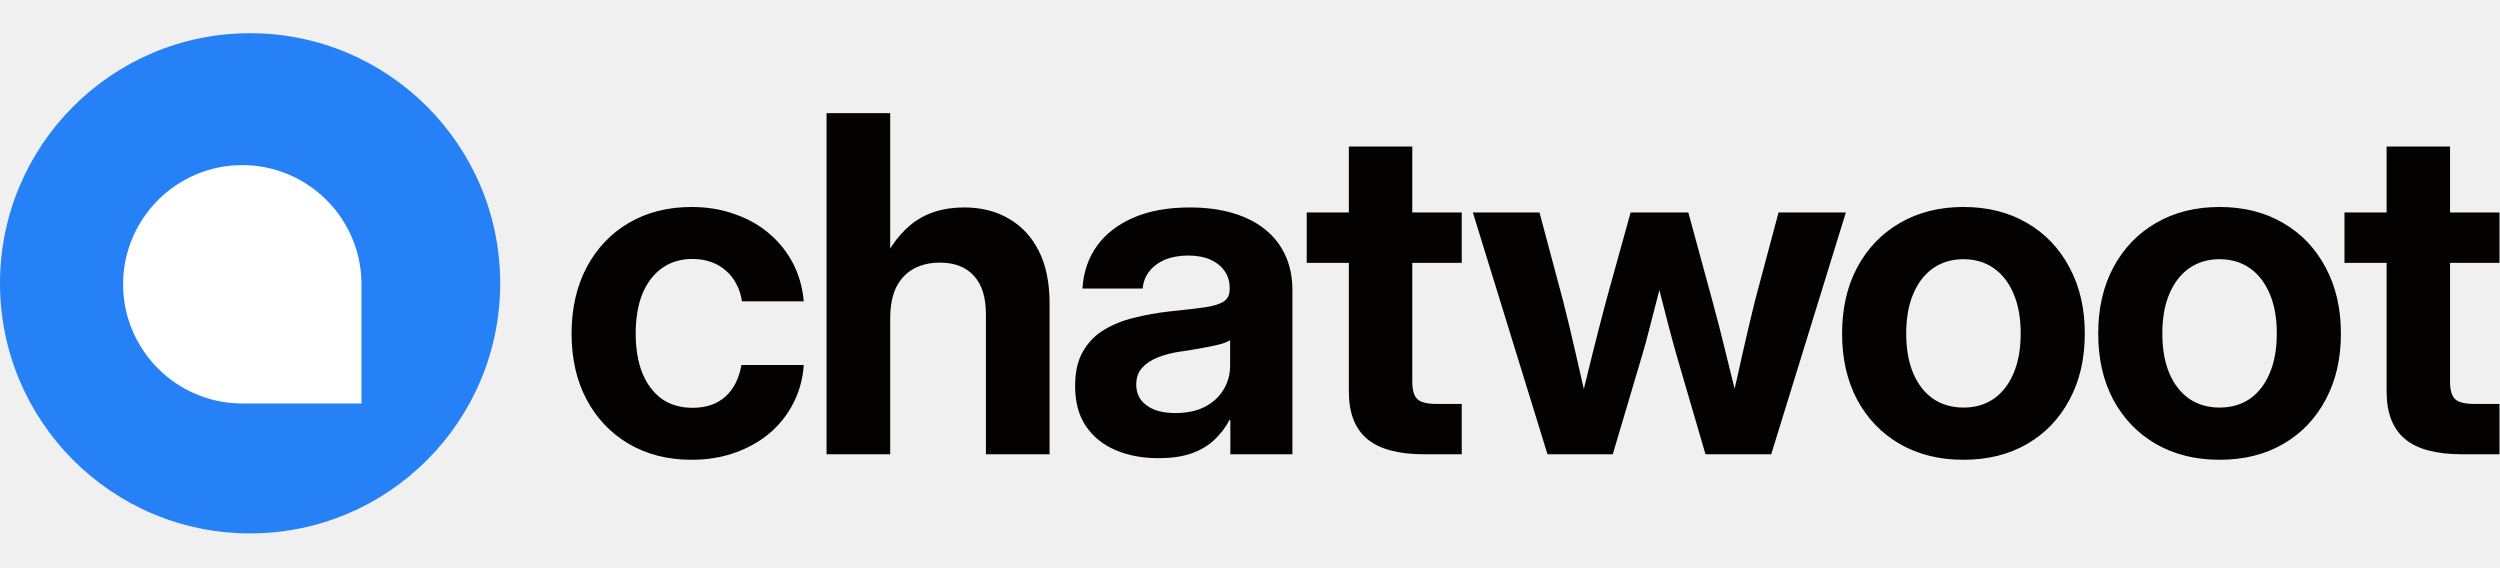
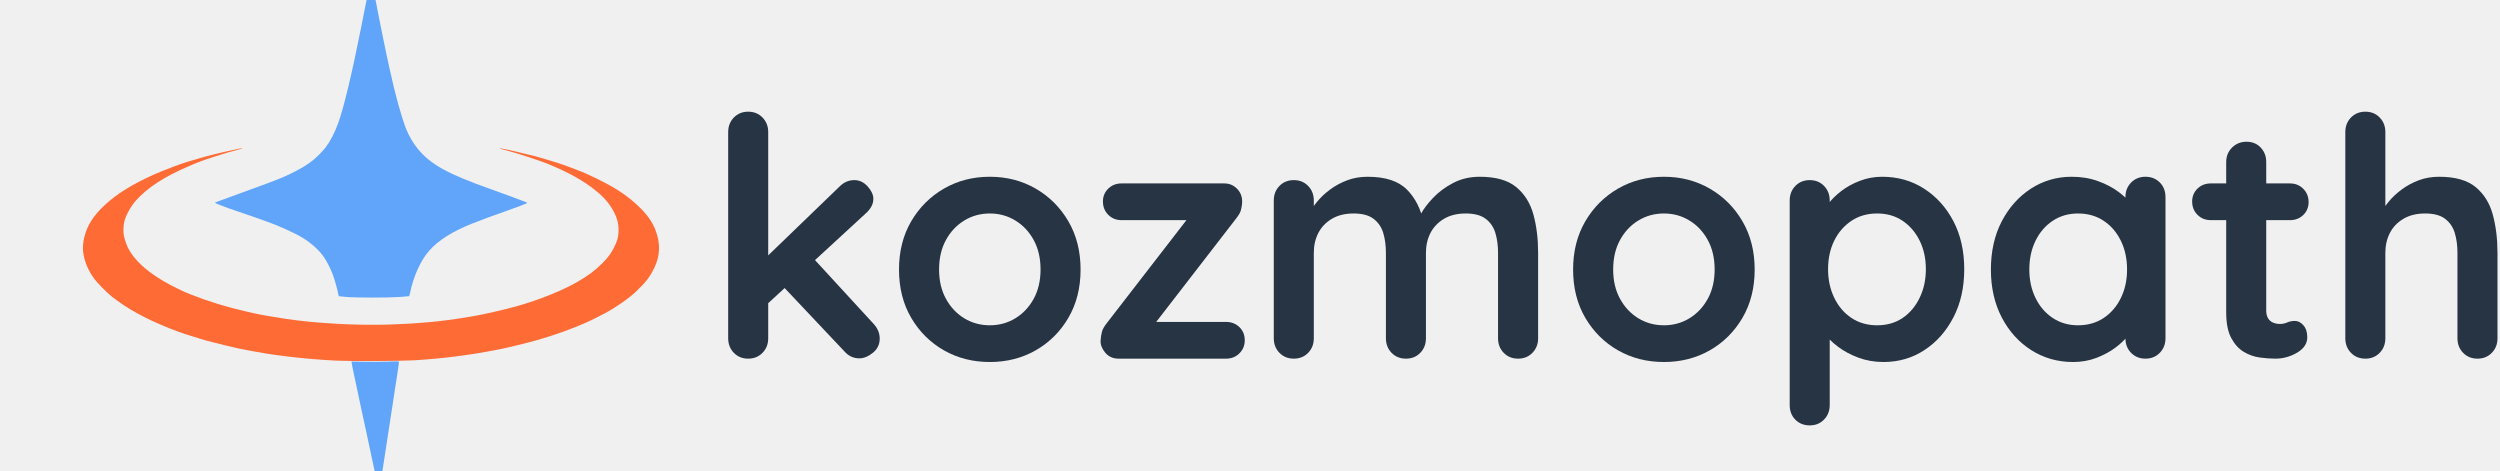
- <svg xmlns="http://www.w3.org/2000/svg" width="2559" height="581" viewBox="0 0 2559 581" fill="none">
-   <path d="M256 546C397.385 546 512 431.385 512 290C512 148.615 397.385 34 256 34C114.615 34 0 148.615 0 290C0 431.385 114.615 546 256 546Z" fill="#2781F6" />
-   <path d="M367 410H247.99C182.388 410 129 356.608 129 290.989C129 225.392 182.388 172 247.992 172C313.612 172 367 225.392 367 290.989V410Z" fill="white" stroke="white" stroke-width="6" />
-   <path d="M707.875 470.625C683.5 470.625 662.016 465.156 643.422 454.219C624.984 443.281 610.609 428.125 600.297 408.75C590.141 389.375 585.062 366.953 585.062 341.484C585.062 316.016 590.141 293.516 600.297 273.984C610.609 254.453 624.984 239.219 643.422 228.281C662.016 217.344 683.5 211.875 707.875 211.875C723.812 211.875 738.5 214.297 751.938 219.141C765.531 223.828 777.328 230.469 787.328 239.062C797.484 247.656 805.609 257.812 811.703 269.531C817.797 281.25 821.469 294.219 822.719 308.438H759.438C758.5 301.875 756.625 296.016 753.812 290.859C751.156 285.547 747.641 281.016 743.266 277.266C739.047 273.359 734.047 270.391 728.266 268.359C722.641 266.172 716.156 265.078 708.812 265.078C696.781 265.078 686.391 268.203 677.641 274.453C668.891 280.703 662.172 289.531 657.484 300.938C652.953 312.344 650.688 325.859 650.688 341.484C650.688 356.953 652.953 370.391 657.484 381.797C662.172 393.203 668.812 402.031 677.406 408.281C686.156 414.375 696.625 417.422 708.812 417.422C716.156 417.422 722.641 416.406 728.266 414.375C733.891 412.344 738.734 409.453 742.797 405.703C747.016 401.797 750.453 397.188 753.109 391.875C755.766 386.406 757.719 380.312 758.969 373.594H822.719C821.781 387.656 818.266 400.625 812.172 412.5C806.234 424.219 798.188 434.453 788.031 443.203C777.875 451.797 766 458.516 752.406 463.359C738.812 468.203 723.969 470.625 707.875 470.625ZM911.209 326.484V465H846.053V115.781H911.209V281.25H898.319C906.288 259.375 917.459 242.422 931.834 230.391C946.366 218.359 964.725 212.344 986.913 212.344C1004.41 212.344 1019.65 216.172 1032.62 223.828C1045.74 231.328 1055.98 242.344 1063.32 256.875C1070.66 271.406 1074.33 289.141 1074.33 310.078V465H1009.18V321.562C1009.18 304.219 1005.04 291.094 996.756 282.188C988.631 273.281 977.069 268.828 962.069 268.828C952.069 268.828 943.241 270.859 935.584 274.922C927.928 278.984 921.913 285.234 917.538 293.672C913.319 302.109 911.209 313.047 911.209 326.484ZM1185.79 468.984C1169.39 468.984 1154.78 466.25 1141.97 460.781C1129.15 455.312 1119 447.109 1111.5 436.172C1104.15 425.234 1100.48 411.562 1100.48 395.156C1100.48 381.094 1103.06 369.453 1108.22 360.234C1113.53 350.859 1120.64 343.438 1129.54 337.969C1138.61 332.344 1149 328.125 1160.72 325.312C1172.43 322.344 1184.62 320.156 1197.28 318.75C1212.59 317.188 1224.7 315.781 1233.61 314.531C1242.51 313.125 1248.92 311.094 1252.83 308.438C1256.73 305.781 1258.68 301.719 1258.68 296.25V294.609C1258.68 288.047 1256.97 282.344 1253.53 277.5C1250.09 272.5 1245.25 268.594 1239 265.781C1232.75 262.969 1225.17 261.562 1216.26 261.562C1207.36 261.562 1199.47 262.969 1192.59 265.781C1185.87 268.594 1180.48 272.578 1176.42 277.734C1172.51 282.734 1170.25 288.594 1169.62 295.312H1107.98C1109.08 278.438 1114.08 263.828 1122.98 251.484C1132.04 239.141 1144.54 229.531 1160.48 222.656C1176.58 215.781 1195.72 212.344 1217.9 212.344C1234.47 212.344 1249.23 214.297 1262.2 218.203C1275.33 222.109 1286.34 227.734 1295.25 235.078C1304.31 242.422 1311.18 251.328 1315.87 261.797C1320.56 272.109 1322.9 283.75 1322.9 296.719V465H1259.39V430.078H1258.45C1254.23 437.891 1248.92 444.766 1242.51 450.703C1236.26 456.484 1228.45 461.016 1219.08 464.297C1209.86 467.422 1198.76 468.984 1185.79 468.984ZM1203.14 422.812C1214.86 422.812 1224.86 420.703 1233.14 416.484C1241.58 412.109 1247.98 406.25 1252.36 398.906C1256.89 391.562 1259.15 383.281 1259.15 374.062V348.281C1257.12 349.531 1254.39 350.703 1250.95 351.797C1247.67 352.734 1243.68 353.672 1239 354.609C1234.47 355.547 1229.47 356.484 1224 357.422C1218.68 358.359 1213.14 359.219 1207.36 360C1199.23 361.25 1191.81 363.203 1185.09 365.859C1178.37 368.516 1172.98 372.109 1168.92 376.641C1165.01 381.016 1163.06 386.719 1163.06 393.75C1163.06 399.688 1164.7 404.922 1167.98 409.453C1171.42 413.828 1176.11 417.188 1182.04 419.531C1187.98 421.719 1195.01 422.812 1203.14 422.812ZM1496.24 217.5V269.062H1337.57V217.5H1496.24ZM1380.69 150H1445.61V390.703C1445.61 399.297 1447.33 405.234 1450.77 408.516C1454.21 411.797 1460.69 413.438 1470.22 413.438C1474.13 413.438 1478.66 413.438 1483.82 413.438C1489.13 413.438 1493.27 413.438 1496.24 413.438V465C1492.02 465 1486.32 465 1479.13 465C1472.1 465 1464.99 465 1457.8 465C1431.39 465 1411.94 459.766 1399.44 449.297C1386.94 438.828 1380.69 422.656 1380.69 400.781V150ZM1584.03 465L1507.62 217.5H1575.82L1599.73 307.031C1604.26 324.688 1608.63 342.891 1612.85 361.641C1617.07 380.391 1621.29 398.828 1625.51 416.953H1616.6C1621.13 398.828 1625.67 380.391 1630.2 361.641C1634.88 342.891 1639.57 324.688 1644.26 307.031L1669.1 217.5H1728.17L1752.54 307.031C1757.38 324.688 1762.07 342.891 1766.6 361.641C1771.13 380.391 1775.67 398.828 1780.2 416.953H1771.06C1775.43 398.828 1779.65 380.391 1783.71 361.641C1787.93 342.891 1792.23 324.688 1796.6 307.031L1820.51 217.5H1889.42L1813.01 465H1745.74L1716.45 364.688C1713.63 354.844 1710.9 344.844 1708.24 334.688C1705.59 324.375 1702.93 314.062 1700.28 303.75C1697.78 293.281 1695.12 282.969 1692.31 272.812H1704.96C1702.31 282.969 1699.57 293.281 1696.76 303.75C1694.1 314.062 1691.45 324.375 1688.79 334.688C1686.29 344.844 1683.56 354.844 1680.59 364.688L1650.82 465H1584.03ZM2009.78 470.625C1985.09 470.625 1963.38 465.234 1944.62 454.453C1926.03 443.672 1911.5 428.594 1901.03 409.219C1890.72 389.844 1885.56 367.266 1885.56 341.484C1885.56 315.703 1890.72 293.125 1901.03 273.75C1911.5 254.219 1926.03 239.062 1944.62 228.281C1963.38 217.344 1985.09 211.875 2009.78 211.875C2034.62 211.875 2056.34 217.344 2074.94 228.281C2093.53 239.062 2107.98 254.219 2118.3 273.75C2128.77 293.125 2134 315.703 2134 341.484C2134 367.266 2128.77 389.844 2118.3 409.219C2107.98 428.594 2093.53 443.672 2074.94 454.453C2056.34 465.234 2034.62 470.625 2009.78 470.625ZM2009.78 417.188C2021.66 417.188 2031.97 414.219 2040.72 408.281C2049.47 402.188 2056.27 393.438 2061.11 382.031C2065.95 370.625 2068.38 357.109 2068.38 341.484C2068.38 325.547 2065.95 311.953 2061.11 300.703C2056.27 289.297 2049.47 280.547 2040.72 274.453C2031.97 268.359 2021.66 265.312 2009.78 265.312C1998.06 265.312 1987.75 268.359 1978.84 274.453C1970.09 280.547 1963.3 289.297 1958.45 300.703C1953.61 311.953 1951.19 325.547 1951.19 341.484C1951.19 357.266 1953.61 370.859 1958.45 382.266C1963.3 393.516 1970.09 402.188 1978.84 408.281C1987.75 414.219 1998.06 417.188 2009.78 417.188ZM2271.94 470.625C2247.26 470.625 2225.54 465.234 2206.79 454.453C2188.19 443.672 2173.66 428.594 2163.19 409.219C2152.88 389.844 2147.72 367.266 2147.72 341.484C2147.72 315.703 2152.88 293.125 2163.19 273.75C2173.66 254.219 2188.19 239.062 2206.79 228.281C2225.54 217.344 2247.26 211.875 2271.94 211.875C2296.79 211.875 2318.51 217.344 2337.1 228.281C2355.69 239.062 2370.15 254.219 2380.46 273.75C2390.93 293.125 2396.16 315.703 2396.16 341.484C2396.16 367.266 2390.93 389.844 2380.46 409.219C2370.15 428.594 2355.69 443.672 2337.1 454.453C2318.51 465.234 2296.79 470.625 2271.94 470.625ZM2271.94 417.188C2283.82 417.188 2294.13 414.219 2302.88 408.281C2311.63 402.188 2318.43 393.438 2323.27 382.031C2328.12 370.625 2330.54 357.109 2330.54 341.484C2330.54 325.547 2328.12 311.953 2323.27 300.703C2318.43 289.297 2311.63 280.547 2302.88 274.453C2294.13 268.359 2283.82 265.312 2271.94 265.312C2260.22 265.312 2249.91 268.359 2241.01 274.453C2232.26 280.547 2225.46 289.297 2220.62 300.703C2215.77 311.953 2213.35 325.547 2213.35 341.484C2213.35 357.266 2215.77 370.859 2220.62 382.266C2225.46 393.516 2232.26 402.188 2241.01 408.281C2249.91 414.219 2260.22 417.188 2271.94 417.188ZM2558.48 217.5V269.062H2399.81V217.5H2558.48ZM2442.93 150H2507.86V390.703C2507.86 399.297 2509.57 405.234 2513.01 408.516C2516.45 411.797 2522.93 413.438 2532.47 413.438C2536.37 413.438 2540.9 413.438 2546.06 413.438C2551.37 413.438 2555.51 413.438 2558.48 413.438V465C2554.26 465 2548.56 465 2541.37 465C2534.34 465 2527.23 465 2520.04 465C2493.64 465 2474.18 459.766 2461.68 449.297C2449.18 438.828 2442.93 422.656 2442.93 400.781V150Z" fill="#040101" />
+ <svg xmlns="http://www.w3.org/2000/svg" zoomAndPan="magnify" viewBox="160 308 850 160" preserveAspectRatio="xMidYMid meet" version="1.0">
+   <defs>
+     <g />
+   </defs>
+   <path fill="#60a5fa" d="M 285.031 305.988 C 284.457 308.883 283.391 314.242 282.664 317.902 C 279.703 332.855 276.883 344.625 275.035 349.723 C 273.801 353.133 272.352 355.938 270.68 358.16 C 270.277 358.695 269.281 359.797 268.461 360.617 C 266.336 362.738 264.418 364.109 261.047 365.922 C 257.305 367.934 255.203 368.797 245.121 372.449 C 239.352 374.539 238.688 374.785 236.074 375.762 C 234.668 376.289 233.426 376.746 233.312 376.781 C 232.898 376.906 233.23 377.113 234.859 377.742 C 237.449 378.742 237.973 378.93 241.195 380.004 C 242.855 380.555 245.52 381.473 247.113 382.047 C 248.711 382.621 250.426 383.234 250.926 383.406 C 254.527 384.652 260.305 387.277 262.832 388.812 C 265.863 390.656 268.633 393.18 270.207 395.527 C 271.145 396.926 272.336 399.254 273.027 401.039 C 273.762 402.938 274.715 406.305 275.055 408.23 C 275.098 408.469 275.168 408.684 275.211 408.711 C 275.258 408.738 276.363 408.852 277.676 408.961 C 281.078 409.25 292.012 409.25 296.074 408.961 C 297.621 408.852 298.961 408.738 299.047 408.703 C 299.133 408.672 299.266 408.328 299.344 407.941 C 300.531 401.977 303.023 396.461 306.031 393.121 C 309.18 389.625 313.746 386.75 320.395 384.066 C 323.285 382.902 327.855 381.219 332.344 379.66 C 335.262 378.645 339.055 377.199 339.215 377.043 C 339.281 376.977 339.219 376.895 339.047 376.828 C 338.895 376.77 338.234 376.508 337.578 376.246 C 336.922 375.98 335.562 375.473 334.562 375.109 C 333.562 374.75 331.691 374.07 330.41 373.598 C 329.125 373.125 327.641 372.586 327.109 372.398 C 312.207 367.125 306.543 364.012 302.09 358.652 C 300.59 356.844 299.07 354.277 298.148 351.996 C 296.547 348.023 294.238 339.664 292.504 331.551 C 292 329.203 291.785 328.219 291.285 325.977 C 290.742 323.535 287.973 309.652 286.82 303.57 C 286.395 301.324 286.254 300.727 286.156 300.727 C 286.113 300.727 285.609 303.094 285.031 305.988 M 291.035 430.965 C 289.629 431.016 286.469 431.023 284.012 430.988 L 279.543 430.918 L 279.543 431.191 C 279.547 431.512 280.035 433.965 280.668 436.805 C 280.918 437.93 281.309 439.773 281.535 440.898 C 281.762 442.027 282.254 444.355 282.629 446.074 C 283 447.793 283.512 450.148 283.762 451.305 C 284.012 452.465 284.289 453.719 284.375 454.094 C 284.465 454.469 284.926 456.645 285.402 458.926 C 285.875 461.211 286.34 463.383 286.43 463.758 C 286.574 464.359 286.875 465.75 287.172 467.172 C 287.297 467.777 288.121 471.383 288.516 473.062 C 288.688 473.801 288.879 474.402 288.938 474.402 C 289.062 474.402 289.051 474.48 290.172 467.172 C 291.066 461.32 291.391 459.238 291.664 457.504 C 291.824 456.504 292.109 454.637 292.297 453.352 C 292.484 452.07 292.738 450.406 292.859 449.656 C 292.977 448.906 293.207 447.422 293.371 446.359 C 293.531 445.297 293.785 443.633 293.934 442.664 C 294.086 441.691 294.266 440.492 294.336 439.988 C 294.406 439.488 294.645 437.98 294.867 436.637 C 295.375 433.523 295.691 431.164 295.621 430.98 C 295.559 430.816 295.172 430.816 291.035 430.965 " fill-opacity="1" fill-rule="evenodd" />
+   <path fill="#ff6b35" d="M 241.426 358.523 C 234.266 360.047 231.078 360.828 227.086 362.027 C 225.867 362.395 224.383 362.832 223.789 362.996 C 221.773 363.559 215.586 365.902 212.469 367.285 C 205.27 370.473 199.656 373.934 195.781 377.57 C 193.309 379.891 192.047 381.383 190.793 383.457 C 188.871 386.637 187.895 390.617 188.277 393.715 C 188.664 396.867 189.977 400 192.129 402.895 C 193.148 404.27 196.422 407.582 197.969 408.801 C 203.188 412.926 209.277 416.285 217.527 419.594 C 219.051 420.207 222.332 421.41 222.988 421.598 C 223.211 421.66 224.438 422.047 225.723 422.453 C 229.539 423.672 231.117 424.105 236.305 425.363 C 239.766 426.203 242.078 426.711 244.098 427.07 C 244.785 427.195 246.043 427.422 246.887 427.578 C 254.703 429.027 264.262 430.09 274.141 430.609 C 278.719 430.852 295.801 430.781 300.879 430.5 C 304.535 430.297 310.227 429.785 313.566 429.359 C 320.332 428.496 323.266 428.027 330.066 426.723 C 332.281 426.301 339.887 424.426 342.754 423.598 C 348.777 421.859 353.762 420.078 359.141 417.746 C 361.117 416.887 365.793 414.512 367.449 413.52 C 371.012 411.391 374.207 409.078 376.152 407.223 C 379.605 403.926 380.895 402.27 382.418 399.16 C 384.469 394.988 384.621 390.82 382.895 386.309 C 381.883 383.664 380.309 381.348 377.832 378.859 C 373.25 374.258 368.426 371.184 359.199 366.996 C 357.414 366.188 351.574 363.988 349.527 363.355 C 345.883 362.23 343.086 361.398 341.957 361.105 C 340.547 360.738 336.281 359.715 334.902 359.41 C 334.402 359.297 333.508 359.098 332.91 358.965 C 330.789 358.488 329.691 358.332 329.961 358.539 C 329.988 358.559 331.238 358.895 332.742 359.289 C 335.633 360.039 344.098 362.805 346.113 363.652 C 350.781 365.621 353.02 366.68 355.555 368.121 C 358.965 370.051 360.727 371.27 363.473 373.582 C 366.262 375.93 368.297 378.703 369.539 381.844 C 370.215 383.555 370.461 385.523 370.242 387.527 C 370.094 388.938 369.93 389.539 369.297 391.012 C 368.223 393.512 366.98 395.32 364.953 397.344 C 362.23 400.055 360.195 401.586 356.297 403.848 C 351.281 406.762 343.199 410.004 335.699 412.109 C 331.41 413.312 324.195 414.961 320.738 415.527 C 320.141 415.621 318.863 415.832 317.891 415.992 C 310.039 417.289 302.395 418.008 293.141 418.324 C 281.512 418.727 267.453 417.969 257.012 416.383 C 252.348 415.676 248.418 414.984 246.375 414.516 C 245.688 414.355 244.66 414.121 244.098 413.996 C 237.246 412.445 231.012 410.547 224.957 408.156 C 220.469 406.383 215.695 403.852 212.117 401.352 C 207.953 398.438 205.102 395.414 203.492 392.207 C 202.898 391.016 202.203 388.84 202.047 387.672 C 201.875 386.402 201.98 384.473 202.281 383.301 C 202.848 381.078 204.465 378.148 206.184 376.219 C 210.102 371.82 215.797 368.113 224.129 364.531 C 227.57 363.051 228.609 362.664 232.605 361.367 C 236.668 360.051 238.191 359.602 240.57 359.008 C 242.203 358.602 242.82 358.375 242.215 358.402 C 242.062 358.406 241.707 358.461 241.426 358.523 " fill-opacity="1" fill-rule="evenodd" />
+   <g fill="#273444" fill-opacity="1">
+     <g transform="translate(399.0677, 429.942)">
+       <g>
+         <path d="M 15.312 0 C 13.352 0 11.727 -0.66 10.438 -1.984 C 9.156 -3.305 8.516 -4.953 8.516 -6.922 L 8.516 -77.047 C 8.516 -79.016 9.156 -80.66 10.438 -81.984 C 11.727 -83.305 13.352 -83.969 15.312 -83.969 C 17.281 -83.969 18.906 -83.305 20.188 -81.984 C 21.477 -80.66 22.125 -79.016 22.125 -77.047 L 22.125 -6.922 C 22.125 -4.953 21.477 -3.305 20.188 -1.984 C 18.906 -0.66 17.281 0 15.312 0 Z M 51.406 -60.703 C 53.145 -60.703 54.656 -59.984 55.938 -58.547 C 57.227 -57.109 57.875 -55.707 57.875 -54.344 C 57.875 -52.531 56.961 -50.832 55.141 -49.25 L 20.984 -17.812 L 20.422 -33.469 L 46.406 -58.547 C 47.844 -59.984 49.508 -60.703 51.406 -60.703 Z M 53.109 -0.109 C 51.141 -0.109 49.473 -0.867 48.109 -2.391 L 27.125 -24.625 L 37.438 -34.156 L 57.875 -11.922 C 59.312 -10.398 60.031 -8.695 60.031 -6.812 C 60.031 -4.844 59.254 -3.234 57.703 -1.984 C 56.148 -0.734 54.617 -0.109 53.109 -0.109 Z M 53.109 -0.109 " />
+       </g>
+     </g>
+   </g>
+   <g fill="#273444" fill-opacity="1">
+     <g transform="translate(461.1307, 429.942)">
+       <g>
+         <path d="M 66.266 -30.297 C 66.266 -24.086 64.883 -18.617 62.125 -13.891 C 59.363 -9.172 55.656 -5.484 51 -2.828 C 46.352 -0.18 41.156 1.141 35.406 1.141 C 29.656 1.141 24.453 -0.18 19.797 -2.828 C 15.148 -5.484 11.441 -9.172 8.672 -13.891 C 5.91 -18.617 4.531 -24.086 4.531 -30.297 C 4.531 -36.492 5.91 -41.957 8.672 -46.688 C 11.441 -51.414 15.148 -55.125 19.797 -57.812 C 24.453 -60.5 29.656 -61.844 35.406 -61.844 C 41.156 -61.844 46.352 -60.5 51 -57.812 C 55.656 -55.125 59.363 -51.414 62.125 -46.688 C 64.883 -41.957 66.266 -36.492 66.266 -30.297 Z M 52.656 -30.297 C 52.656 -34.148 51.879 -37.492 50.328 -40.328 C 48.773 -43.172 46.691 -45.383 44.078 -46.969 C 41.473 -48.562 38.582 -49.359 35.406 -49.359 C 32.227 -49.359 29.332 -48.562 26.719 -46.969 C 24.113 -45.383 22.035 -43.172 20.484 -40.328 C 18.93 -37.492 18.156 -34.148 18.156 -30.297 C 18.156 -26.516 18.93 -23.203 20.484 -20.359 C 22.035 -17.523 24.113 -15.312 26.719 -13.719 C 29.332 -12.133 32.227 -11.344 35.406 -11.344 C 38.582 -11.344 41.473 -12.133 44.078 -13.719 C 46.691 -15.312 48.773 -17.523 50.328 -20.359 C 51.879 -23.203 52.656 -26.516 52.656 -30.297 Z M 52.656 -30.297 " />
+       </g>
+     </g>
+   </g>
+   <g fill="#273444" fill-opacity="1">
+     <g transform="translate(530.7957, 429.942)">
+       <g>
+         <path d="M 46.062 -12.484 C 47.883 -12.484 49.398 -11.895 50.609 -10.719 C 51.816 -9.551 52.422 -8.055 52.422 -6.234 C 52.422 -4.492 51.816 -3.02 50.609 -1.812 C 49.398 -0.602 47.883 0 46.062 0 L 9.531 0 C 7.633 0 6.117 -0.676 4.984 -2.031 C 3.859 -3.395 3.332 -4.758 3.406 -6.125 C 3.477 -7.258 3.629 -8.258 3.859 -9.125 C 4.086 -10 4.656 -11.004 5.562 -12.141 L 33.812 -48.672 L 33.594 -47.094 L 10.547 -47.094 C 8.734 -47.094 7.223 -47.695 6.016 -48.906 C 4.805 -50.113 4.203 -51.625 4.203 -53.438 C 4.203 -55.176 4.805 -56.633 6.016 -57.812 C 7.223 -58.988 8.734 -59.578 10.547 -59.578 L 45.5 -59.578 C 47.238 -59.578 48.711 -58.93 49.922 -57.641 C 51.129 -56.359 51.66 -54.734 51.516 -52.766 C 51.441 -52.004 51.305 -51.242 51.109 -50.484 C 50.922 -49.734 50.41 -48.828 49.578 -47.766 L 21.781 -11.797 L 21.781 -12.484 Z M 46.062 -12.484 " />
+       </g>
+     </g>
+   </g>
+   <g fill="#273444" fill-opacity="1">
+     <g transform="translate(585.7109, 429.942)">
+       <g>
+         <path d="M 39.266 -61.844 C 45.316 -61.844 49.781 -60.383 52.656 -57.469 C 55.531 -54.562 57.422 -50.801 58.328 -46.188 L 56.391 -47.203 L 57.297 -49.016 C 58.203 -50.754 59.602 -52.625 61.5 -54.625 C 63.395 -56.633 65.68 -58.336 68.359 -59.734 C 71.047 -61.141 74.055 -61.844 77.391 -61.844 C 82.836 -61.844 86.977 -60.672 89.812 -58.328 C 92.645 -55.984 94.594 -52.863 95.656 -48.969 C 96.719 -45.07 97.25 -40.738 97.25 -35.969 L 97.25 -6.922 C 97.25 -4.953 96.602 -3.305 95.312 -1.984 C 94.031 -0.66 92.406 0 90.438 0 C 88.469 0 86.836 -0.66 85.547 -1.984 C 84.266 -3.305 83.625 -4.953 83.625 -6.922 L 83.625 -35.969 C 83.625 -38.469 83.32 -40.719 82.719 -42.719 C 82.113 -44.727 81.016 -46.336 79.422 -47.547 C 77.836 -48.754 75.57 -49.359 72.625 -49.359 C 69.75 -49.359 67.289 -48.754 65.25 -47.547 C 63.207 -46.336 61.672 -44.727 60.641 -42.719 C 59.617 -40.719 59.109 -38.469 59.109 -35.969 L 59.109 -6.922 C 59.109 -4.953 58.469 -3.305 57.188 -1.984 C 55.906 -0.66 54.281 0 52.312 0 C 50.344 0 48.711 -0.66 47.422 -1.984 C 46.141 -3.305 45.5 -4.953 45.5 -6.922 L 45.5 -35.969 C 45.5 -38.469 45.195 -40.719 44.594 -42.719 C 43.988 -44.727 42.891 -46.336 41.297 -47.547 C 39.711 -48.754 37.445 -49.359 34.5 -49.359 C 31.625 -49.359 29.164 -48.754 27.125 -47.547 C 25.082 -46.336 23.547 -44.727 22.516 -42.719 C 21.492 -40.719 20.984 -38.469 20.984 -35.969 L 20.984 -6.922 C 20.984 -4.953 20.344 -3.305 19.062 -1.984 C 17.781 -0.66 16.156 0 14.188 0 C 12.219 0 10.586 -0.66 9.297 -1.984 C 8.016 -3.305 7.375 -4.953 7.375 -6.922 L 7.375 -53.781 C 7.375 -55.75 8.016 -57.395 9.297 -58.719 C 10.586 -60.039 12.219 -60.703 14.188 -60.703 C 16.156 -60.703 17.781 -60.039 19.062 -58.719 C 20.344 -57.395 20.984 -55.75 20.984 -53.781 L 20.984 -48.906 L 19.297 -49.25 C 19.973 -50.531 20.914 -51.906 22.125 -53.375 C 23.332 -54.852 24.805 -56.234 26.547 -57.516 C 28.285 -58.805 30.211 -59.848 32.328 -60.641 C 34.453 -61.441 36.766 -61.844 39.266 -61.844 Z M 39.266 -61.844 " />
+       </g>
+     </g>
+   </g>
+   <g fill="#273444" fill-opacity="1">
+     <g transform="translate(690.3219, 429.942)">
+       <g>
+         <path d="M 66.266 -30.297 C 66.266 -24.086 64.883 -18.617 62.125 -13.891 C 59.363 -9.172 55.656 -5.484 51 -2.828 C 46.352 -0.18 41.156 1.141 35.406 1.141 C 29.656 1.141 24.453 -0.18 19.797 -2.828 C 15.148 -5.484 11.441 -9.172 8.672 -13.891 C 5.91 -18.617 4.531 -24.086 4.531 -30.297 C 4.531 -36.492 5.91 -41.957 8.672 -46.688 C 11.441 -51.414 15.148 -55.125 19.797 -57.812 C 24.453 -60.5 29.656 -61.844 35.406 -61.844 C 41.156 -61.844 46.352 -60.5 51 -57.812 C 55.656 -55.125 59.363 -51.414 62.125 -46.688 C 64.883 -41.957 66.266 -36.492 66.266 -30.297 Z M 52.656 -30.297 C 52.656 -34.148 51.879 -37.492 50.328 -40.328 C 48.773 -43.172 46.691 -45.383 44.078 -46.969 C 41.473 -48.562 38.582 -49.359 35.406 -49.359 C 32.227 -49.359 29.332 -48.562 26.719 -46.969 C 24.113 -45.383 22.035 -43.172 20.484 -40.328 C 18.93 -37.492 18.156 -34.148 18.156 -30.297 C 18.156 -26.516 18.93 -23.203 20.484 -20.359 C 22.035 -17.523 24.113 -15.312 26.719 -13.719 C 29.332 -12.133 32.227 -11.344 35.406 -11.344 C 38.582 -11.344 41.473 -12.133 44.078 -13.719 C 46.691 -15.312 48.773 -17.523 50.328 -20.359 C 51.879 -23.203 52.656 -26.516 52.656 -30.297 Z M 52.656 -30.297 " />
+       </g>
+     </g>
+   </g>
+   <g fill="#273444" fill-opacity="1">
+     <g transform="translate(761.1216, 429.942)">
+       <g>
+         <path d="M 38.812 -61.844 C 44.102 -61.844 48.848 -60.5 53.047 -57.812 C 57.242 -55.125 60.57 -51.438 63.031 -46.75 C 65.488 -42.062 66.719 -36.613 66.719 -30.406 C 66.719 -24.207 65.488 -18.742 63.031 -14.016 C 60.57 -9.285 57.281 -5.578 53.156 -2.891 C 49.031 -0.203 44.398 1.141 39.266 1.141 C 36.234 1.141 33.395 0.648 30.75 -0.328 C 28.102 -1.316 25.773 -2.566 23.766 -4.078 C 21.766 -5.598 20.211 -7.129 19.109 -8.672 C 18.016 -10.223 17.469 -11.531 17.469 -12.594 L 20.984 -14.062 L 20.984 15.766 C 20.984 17.734 20.344 19.379 19.062 20.703 C 17.781 22.023 16.156 22.688 14.188 22.688 C 12.219 22.688 10.586 22.039 9.297 20.75 C 8.016 19.469 7.375 17.805 7.375 15.766 L 7.375 -53.781 C 7.375 -55.75 8.016 -57.395 9.297 -58.719 C 10.586 -60.039 12.219 -60.703 14.188 -60.703 C 16.156 -60.703 17.781 -60.039 19.062 -58.719 C 20.344 -57.395 20.984 -55.75 20.984 -53.781 L 20.984 -48.219 L 19.062 -49.25 C 19.062 -50.227 19.586 -51.414 20.641 -52.812 C 21.703 -54.219 23.141 -55.617 24.953 -57.016 C 26.773 -58.41 28.875 -59.562 31.25 -60.469 C 33.633 -61.383 36.156 -61.844 38.812 -61.844 Z M 37.109 -49.359 C 33.773 -49.359 30.859 -48.523 28.359 -46.859 C 25.867 -45.191 23.922 -42.941 22.516 -40.109 C 21.117 -37.273 20.422 -34.039 20.422 -30.406 C 20.422 -26.852 21.117 -23.617 22.516 -20.703 C 23.922 -17.797 25.867 -15.508 28.359 -13.844 C 30.859 -12.176 33.773 -11.344 37.109 -11.344 C 40.43 -11.344 43.32 -12.176 45.781 -13.844 C 48.238 -15.508 50.164 -17.797 51.562 -20.703 C 52.969 -23.617 53.672 -26.852 53.672 -30.406 C 53.672 -34.039 52.969 -37.273 51.562 -40.109 C 50.164 -42.941 48.238 -45.191 45.781 -46.859 C 43.32 -48.523 40.43 -49.359 37.109 -49.359 Z M 37.109 -49.359 " />
+       </g>
+     </g>
+   </g>
+   <g fill="#273444" fill-opacity="1">
+     <g transform="translate(832.3751, 429.942)">
+       <g>
+         <path d="M 57.078 -61.844 C 59.047 -61.844 60.672 -61.195 61.953 -59.906 C 63.242 -58.625 63.891 -56.961 63.891 -54.922 L 63.891 -6.922 C 63.891 -4.953 63.242 -3.305 61.953 -1.984 C 60.672 -0.66 59.047 0 57.078 0 C 55.109 0 53.477 -0.66 52.188 -1.984 C 50.906 -3.305 50.266 -4.953 50.266 -6.922 L 50.266 -12.484 L 52.766 -11.453 C 52.766 -10.473 52.234 -9.281 51.172 -7.875 C 50.109 -6.477 48.672 -5.098 46.859 -3.734 C 45.047 -2.379 42.91 -1.227 40.453 -0.281 C 37.992 0.664 35.328 1.141 32.453 1.141 C 27.234 1.141 22.504 -0.203 18.266 -2.891 C 14.035 -5.578 10.688 -9.285 8.219 -14.016 C 5.758 -18.742 4.531 -24.172 4.531 -30.297 C 4.531 -36.492 5.758 -41.957 8.219 -46.688 C 10.688 -51.414 14 -55.125 18.156 -57.812 C 22.312 -60.5 26.926 -61.844 32 -61.844 C 35.25 -61.844 38.234 -61.348 40.953 -60.359 C 43.68 -59.379 46.047 -58.129 48.047 -56.609 C 50.055 -55.098 51.609 -53.566 52.703 -52.016 C 53.797 -50.473 54.344 -49.172 54.344 -48.109 L 50.266 -46.641 L 50.266 -54.922 C 50.266 -56.891 50.906 -58.535 52.188 -59.859 C 53.477 -61.18 55.109 -61.844 57.078 -61.844 Z M 34.156 -11.344 C 37.477 -11.344 40.391 -12.176 42.891 -13.844 C 45.391 -15.508 47.336 -17.781 48.734 -20.656 C 50.129 -23.531 50.828 -26.742 50.828 -30.297 C 50.828 -33.93 50.129 -37.18 48.734 -40.047 C 47.336 -42.922 45.391 -45.191 42.891 -46.859 C 40.391 -48.523 37.477 -49.359 34.156 -49.359 C 30.906 -49.359 28.031 -48.523 25.531 -46.859 C 23.031 -45.191 21.082 -42.922 19.688 -40.047 C 18.289 -37.18 17.594 -33.93 17.594 -30.297 C 17.594 -26.742 18.289 -23.531 19.688 -20.656 C 21.082 -17.781 23.031 -15.508 25.531 -13.844 C 28.031 -12.176 30.906 -11.344 34.156 -11.344 Z M 34.156 -11.344 " />
+       </g>
+     </g>
+   </g>
+   <g fill="#273444" fill-opacity="1">
+     <g transform="translate(903.6286, 429.942)">
+       <g>
+         <path d="M 8.062 -59.578 L 34.953 -59.578 C 36.766 -59.578 38.273 -58.969 39.484 -57.75 C 40.691 -56.539 41.297 -55.031 41.297 -53.219 C 41.297 -51.477 40.691 -50.02 39.484 -48.844 C 38.273 -47.676 36.766 -47.094 34.953 -47.094 L 8.062 -47.094 C 6.238 -47.094 4.723 -47.695 3.516 -48.906 C 2.305 -50.113 1.703 -51.625 1.703 -53.438 C 1.703 -55.176 2.305 -56.633 3.516 -57.812 C 4.723 -58.988 6.238 -59.578 8.062 -59.578 Z M 20.203 -73.75 C 22.16 -73.75 23.766 -73.086 25.016 -71.766 C 26.266 -70.441 26.891 -68.797 26.891 -66.828 L 26.891 -16.344 C 26.891 -15.281 27.098 -14.406 27.516 -13.719 C 27.93 -13.039 28.5 -12.551 29.219 -12.25 C 29.938 -11.945 30.711 -11.797 31.547 -11.797 C 32.453 -11.797 33.281 -11.969 34.031 -12.312 C 34.789 -12.656 35.664 -12.828 36.656 -12.828 C 37.707 -12.828 38.664 -12.332 39.531 -11.344 C 40.406 -10.363 40.844 -9.004 40.844 -7.266 C 40.844 -5.141 39.688 -3.395 37.375 -2.031 C 35.07 -0.676 32.598 0 29.953 0 C 28.367 0 26.609 -0.129 24.672 -0.391 C 22.742 -0.66 20.93 -1.305 19.234 -2.328 C 17.535 -3.348 16.117 -4.914 14.984 -7.031 C 13.848 -9.156 13.281 -12.066 13.281 -15.766 L 13.281 -66.828 C 13.281 -68.797 13.941 -70.441 15.266 -71.766 C 16.586 -73.086 18.234 -73.75 20.203 -73.75 Z M 20.203 -73.75 " />
+       </g>
+     </g>
+   </g>
+   <g fill="#273444" fill-opacity="1">
+     <g transform="translate(950.0342, 429.942)">
+       <g>
+         <path d="M 39.266 -61.844 C 44.711 -61.844 48.852 -60.672 51.688 -58.328 C 54.52 -55.984 56.461 -52.863 57.516 -48.969 C 58.578 -45.07 59.109 -40.738 59.109 -35.969 L 59.109 -6.922 C 59.109 -4.953 58.469 -3.305 57.188 -1.984 C 55.906 -0.66 54.281 0 52.312 0 C 50.344 0 48.711 -0.66 47.422 -1.984 C 46.141 -3.305 45.5 -4.953 45.5 -6.922 L 45.5 -35.969 C 45.5 -38.469 45.195 -40.719 44.594 -42.719 C 43.988 -44.727 42.891 -46.336 41.297 -47.547 C 39.711 -48.754 37.445 -49.359 34.5 -49.359 C 31.625 -49.359 29.164 -48.754 27.125 -47.547 C 25.082 -46.336 23.547 -44.727 22.516 -42.719 C 21.492 -40.719 20.984 -38.469 20.984 -35.969 L 20.984 -6.922 C 20.984 -4.953 20.344 -3.305 19.062 -1.984 C 17.781 -0.66 16.156 0 14.188 0 C 12.219 0 10.586 -0.66 9.297 -1.984 C 8.016 -3.305 7.375 -4.953 7.375 -6.922 L 7.375 -77.047 C 7.375 -79.016 8.016 -80.66 9.297 -81.984 C 10.586 -83.305 12.219 -83.969 14.188 -83.969 C 16.156 -83.969 17.781 -83.305 19.062 -81.984 C 20.344 -80.66 20.984 -79.016 20.984 -77.047 L 20.984 -48.906 L 19.297 -49.25 C 19.973 -50.531 20.914 -51.906 22.125 -53.375 C 23.332 -54.852 24.805 -56.234 26.547 -57.516 C 28.285 -58.805 30.211 -59.848 32.328 -60.641 C 34.453 -61.441 36.766 -61.844 39.266 -61.844 Z M 39.266 -61.844 " />
+       </g>
+     </g>
+   </g>
</svg>
